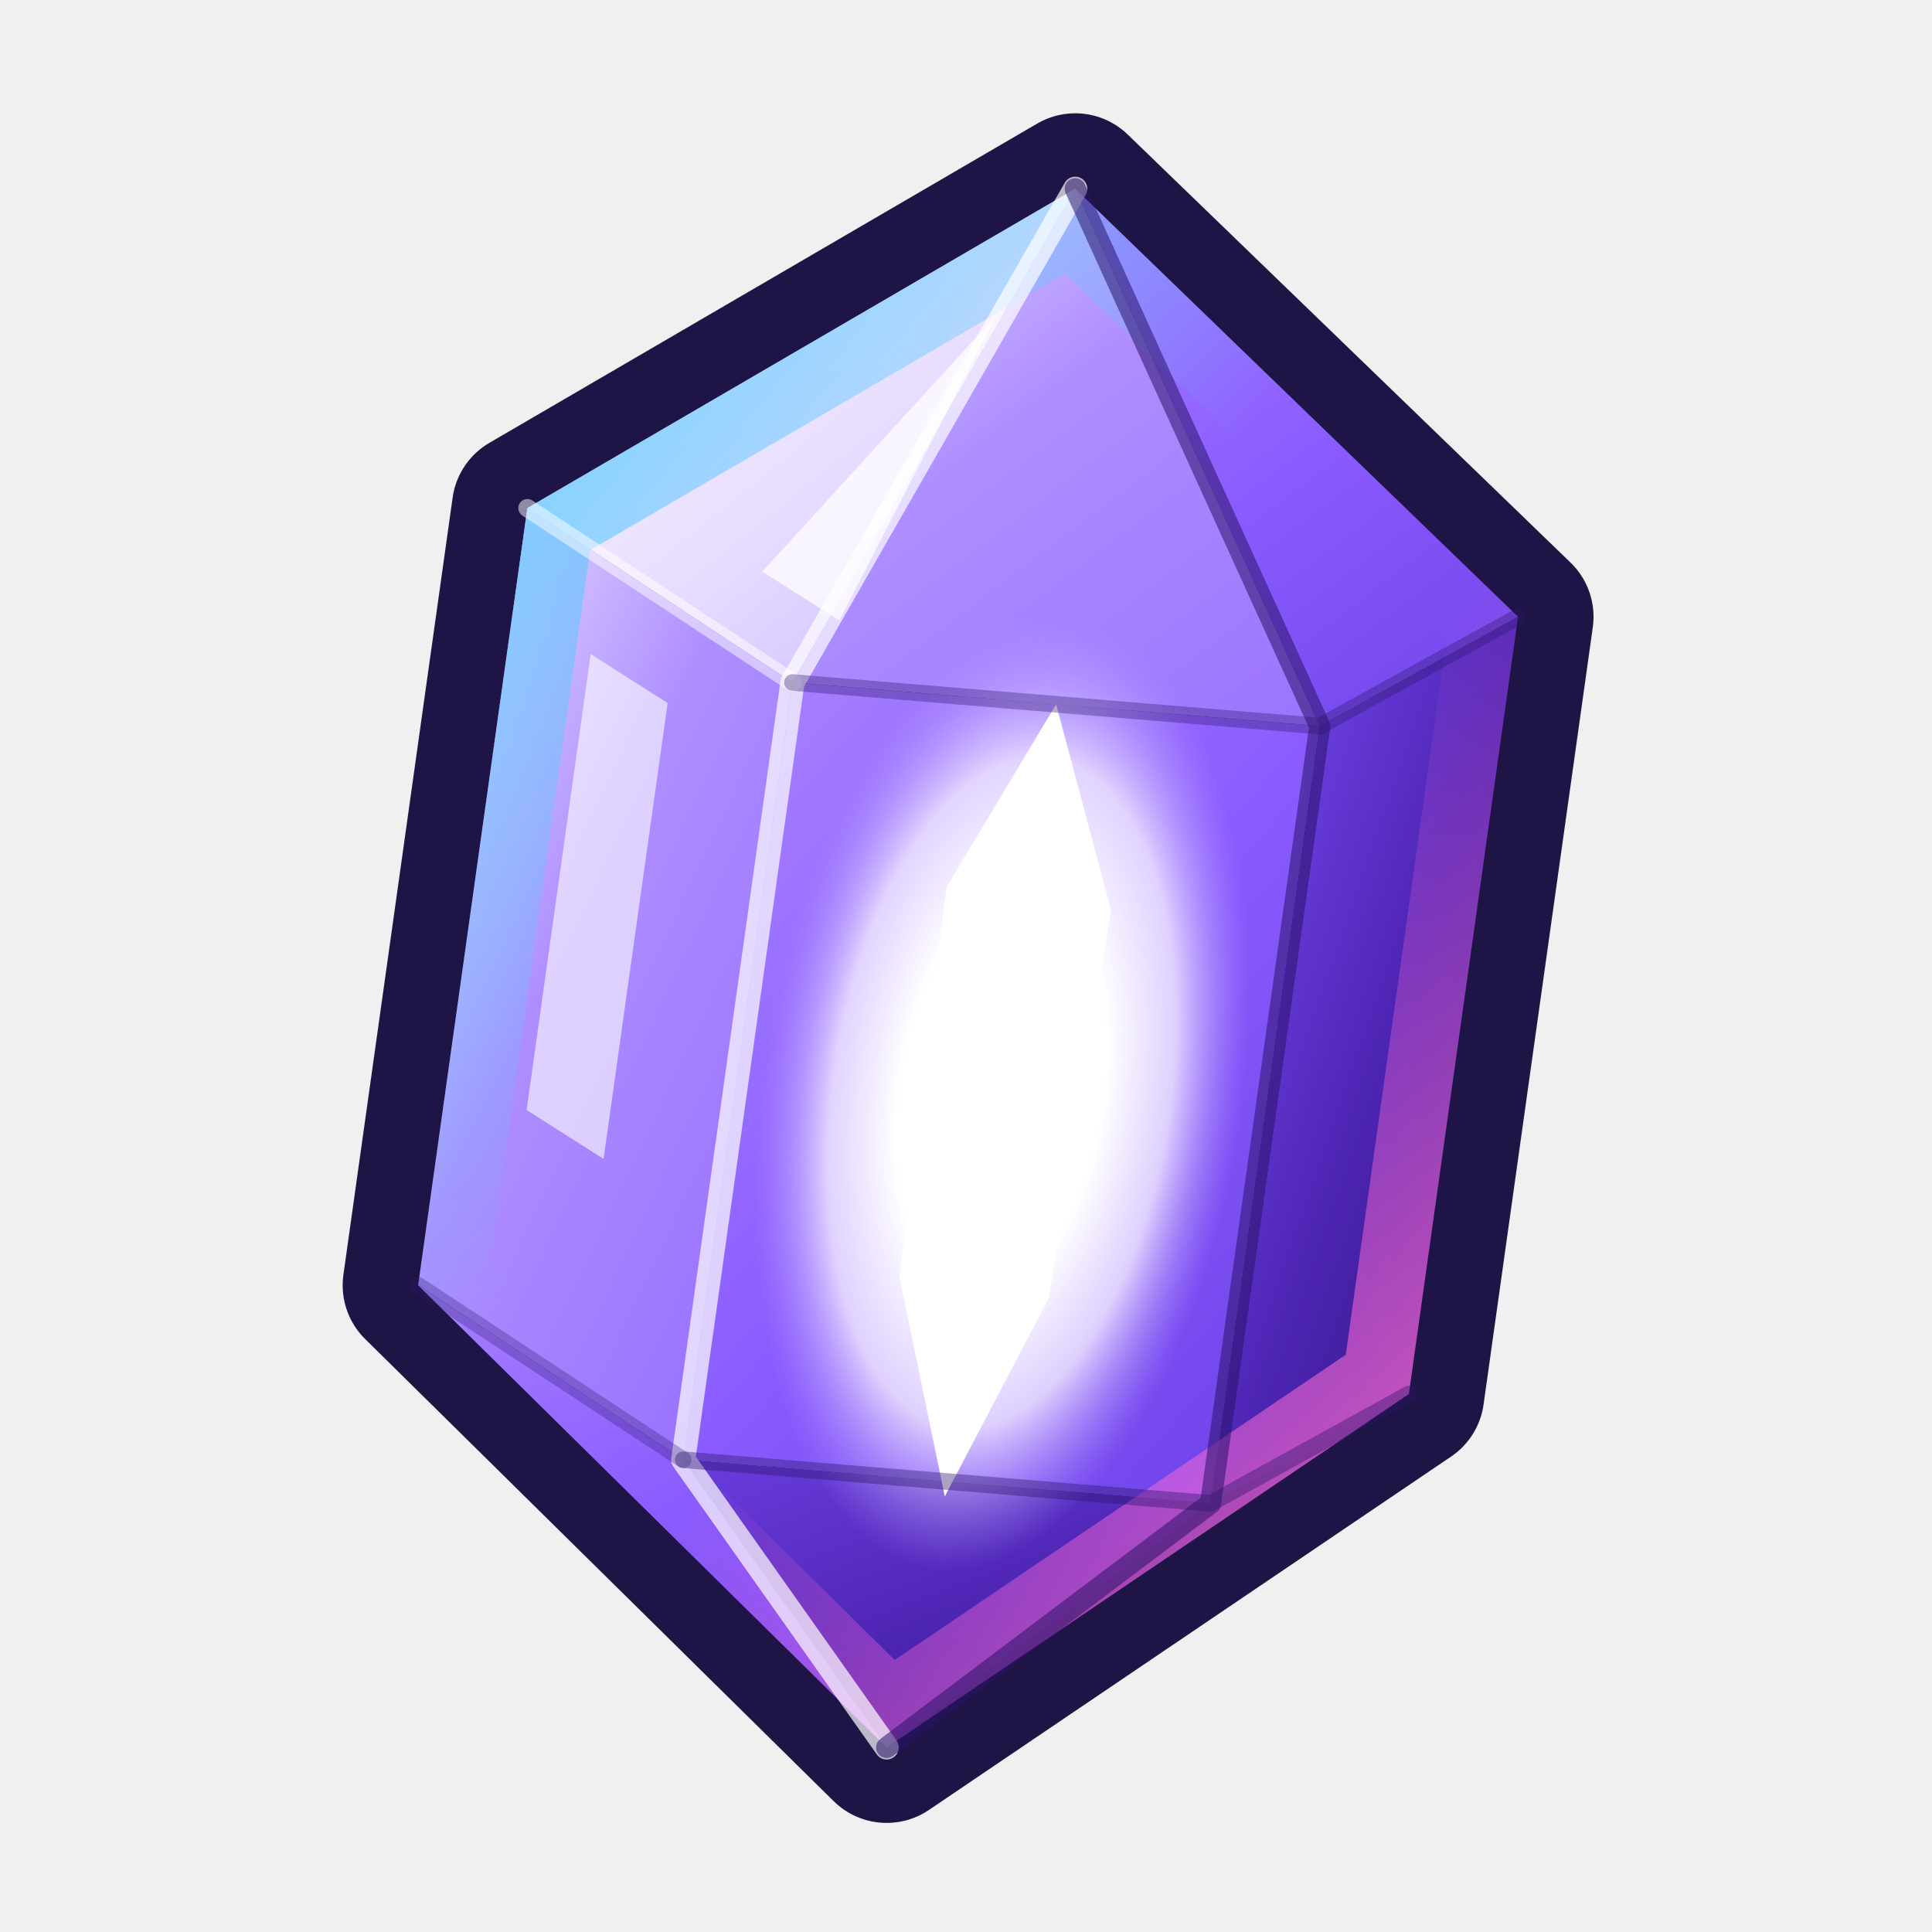
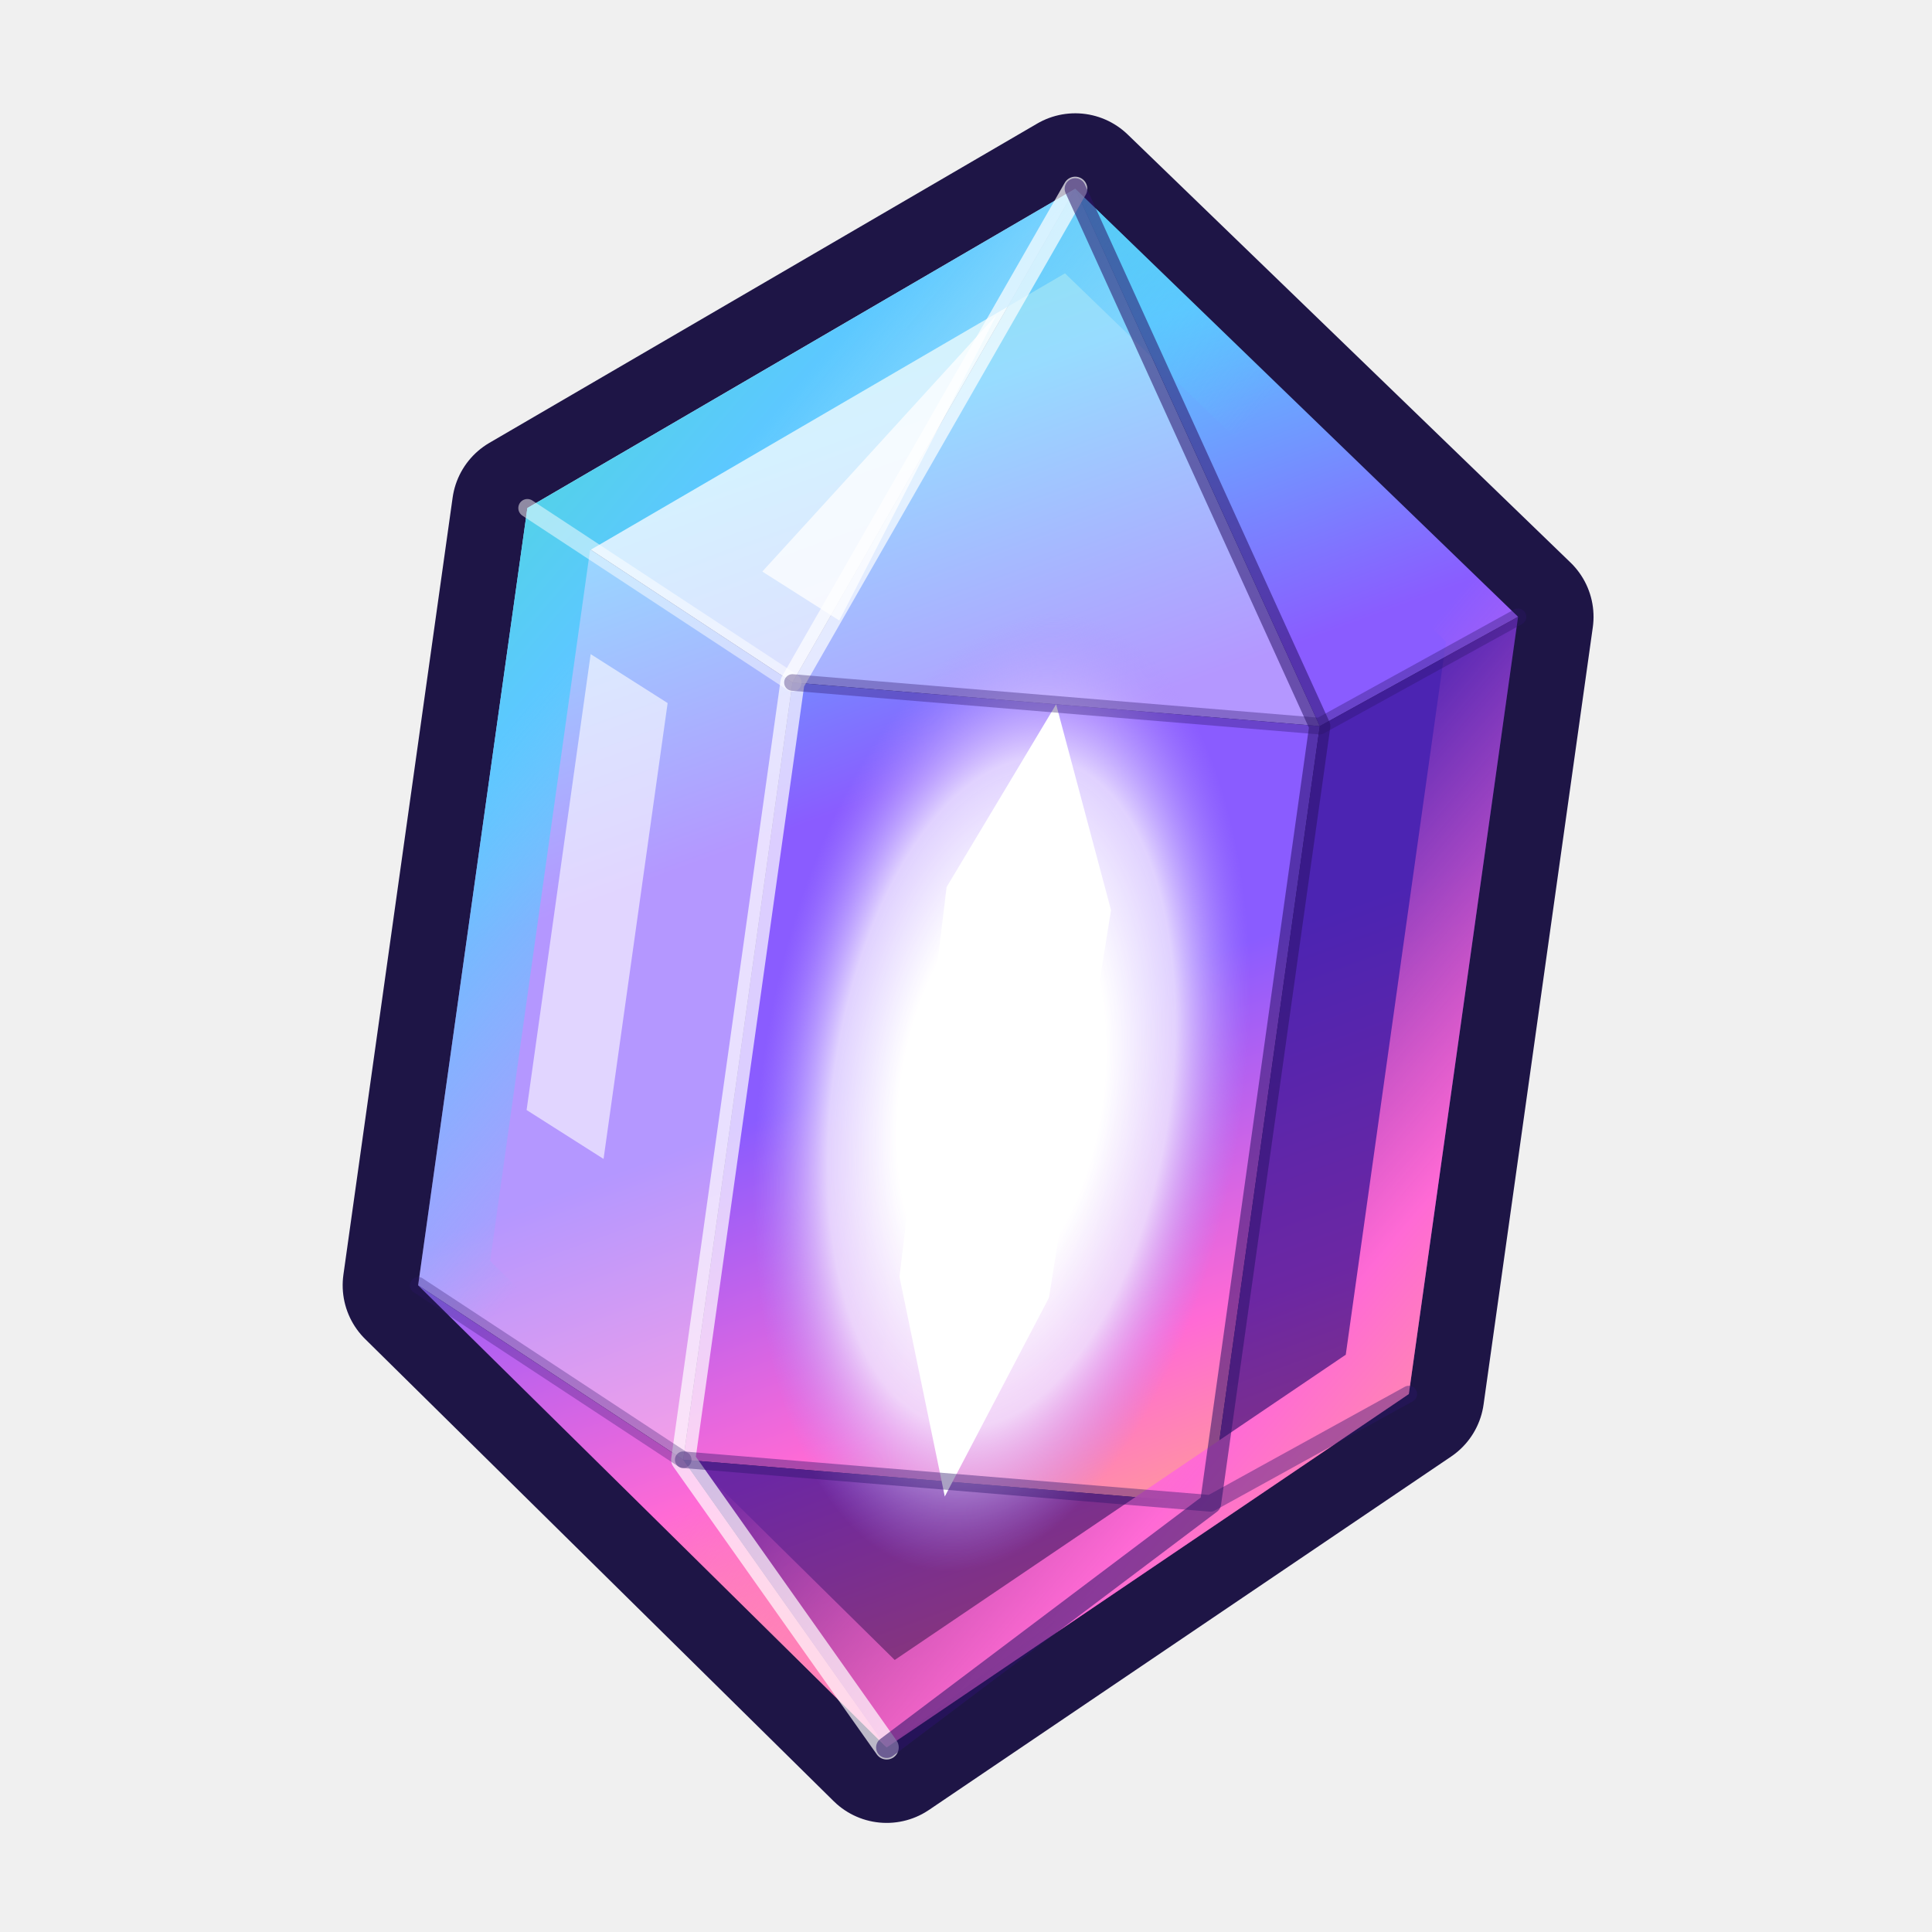
<svg xmlns="http://www.w3.org/2000/svg" width="128" height="128" viewBox="0 0 128 128">
  <defs>
-     <linearGradient id="glint" x1="0" y1="0" x2="1" y2="1">
-       <stop offset="0" stop-color="#ffffff" />
-       <stop offset="0.6" stop-color="#e7dcff" />
-       <stop offset="1" stop-color="#c9b6ff" />
+     <linearGradient id="glint" gradientUnits="userSpaceOnUse" x1="38" y1="14" x2="86" y2="104">
+       <stop offset="0" stop-color="#cff7f1" />
+       <stop offset="0.2" stop-color="#d5f1ff" />
+       <stop offset="0.43" stop-color="#e1d5ff" />
+       <stop offset="0.6" stop-color="#e1d5ff" />
+       <stop offset="0.82" stop-color="#ffd8f4" />
+       <stop offset="1" stop-color="#ffebdc" />
    </linearGradient>
-     <linearGradient id="lit" x1="0" y1="0" x2="1" y2="1">
-       <stop offset="0" stop-color="#ddd0ff" />
-       <stop offset="0.4" stop-color="#ae8eff" />
-       <stop offset="1" stop-color="#9a72ff" />
+     <linearGradient id="lit" gradientUnits="userSpaceOnUse" x1="38" y1="14" x2="86" y2="104">
+       <stop offset="0" stop-color="#89ebdc" />
+       <stop offset="0.2" stop-color="#97dcff" />
+       <stop offset="0.43" stop-color="#b497ff" />
+       <stop offset="0.6" stop-color="#b497ff" />
+       <stop offset="0.82" stop-color="#ffa0e4" />
+       <stop offset="1" stop-color="#ffceaa" />
    </linearGradient>
-     <linearGradient id="body" x1="0" y1="0" x2="1" y2="1">
-       <stop offset="0" stop-color="#a680ff" />
-       <stop offset="0.5" stop-color="#8a5cff" />
-       <stop offset="1" stop-color="#6f43e8" />
+     <linearGradient id="body" gradientUnits="userSpaceOnUse" x1="38" y1="14" x2="86" y2="104">
+       <stop offset="0" stop-color="#46e0c8" />
+       <stop offset="0.2" stop-color="#5cc8ff" />
+       <stop offset="0.43" stop-color="#8a5cff" />
+       <stop offset="0.6" stop-color="#8a5cff" />
+       <stop offset="0.82" stop-color="#ff6ad5" />
+       <stop offset="1" stop-color="#ffb37a" />
    </linearGradient>
-     <linearGradient id="shade" x1="0" y1="0" x2="1" y2="1">
-       <stop offset="0" stop-color="#6d40e2" />
-       <stop offset="0.55" stop-color="#4c24b2" />
-       <stop offset="1" stop-color="#371a86" />
+     <linearGradient id="shade" gradientUnits="userSpaceOnUse" x1="38" y1="14" x2="86" y2="104">
+       <stop offset="0" stop-color="#2d539f" />
+       <stop offset="0.2" stop-color="#3f39b2" />
+       <stop offset="0.43" stop-color="#4c24b2" />
+       <stop offset="0.6" stop-color="#4c24b2" />
+       <stop offset="0.82" stop-color="#6c27a3" />
+       <stop offset="1" stop-color="#8c3875" />
    </linearGradient>
-     <linearGradient id="dark" x1="0" y1="0" x2="1" y2="1">
-       <stop offset="0" stop-color="#4c24b2" />
-       <stop offset="1" stop-color="#2a1368" />
+     <linearGradient id="dark" gradientUnits="userSpaceOnUse" x1="38" y1="14" x2="86" y2="104">
+       <stop offset="0" stop-color="#26367b" />
+       <stop offset="0.2" stop-color="#302786" />
+       <stop offset="0.43" stop-color="#381b86" />
+       <stop offset="0.6" stop-color="#381b86" />
+       <stop offset="0.82" stop-color="#4a1c7e" />
+       <stop offset="1" stop-color="#5d2663" />
    </linearGradient>
    <linearGradient id="prism" x1="0" y1="0" x2="1" y2="1">
-       <stop offset="0" stop-color="#5cc8ff" />
+       <stop offset="0" stop-color="#46e0c8" />
+       <stop offset="0.2" stop-color="#5cc8ff" />
      <stop offset="0.42" stop-color="#5cc8ff" stop-opacity="0" />
      <stop offset="0.58" stop-color="#ff6ad5" stop-opacity="0" />
-       <stop offset="1" stop-color="#ff6ad5" />
+       <stop offset="0.8" stop-color="#ff6ad5" />
+       <stop offset="1" stop-color="#ffb37a" />
    </linearGradient>
    <radialGradient id="core">
      <stop offset="0" stop-color="#ffffff" />
      <stop offset="0.42" stop-color="#ffffff" />
      <stop offset="0.7" stop-color="#efe6ff" stop-opacity="0.85" />
      <stop offset="1" stop-color="#ae8eff" stop-opacity="0" />
    </radialGradient>
    <clipPath id="cut">
      <polygon points="64,12 97,36 97,88 66,116 31,90 31,38" fill="#000" />
    </clipPath>
  </defs>
  <g transform="rotate(8 64 64)">
    <polygon points="64,12 97,36 97,88 66,116 31,90 31,38" fill="#1e1546" stroke="#1e1546" stroke-width="10" stroke-linejoin="round" />
    <polygon points="64,12 31,38 50,47" fill="url(#glint)" />
    <polygon points="64,12 50,47 85,45" fill="url(#lit)" />
    <polygon points="64,12 85,45 97,36" fill="url(#body)" />
    <polygon points="31,38 50,47 50,99 31,90" fill="url(#lit)" />
    <polygon points="50,47 85,45 85,97 50,99" fill="url(#body)" />
    <polygon points="85,45 97,36 97,88 85,97" fill="url(#shade)" />
    <polygon points="31,90 50,99 66,116" fill="url(#body)" />
    <polygon points="50,99 85,97 66,116" fill="url(#shade)" />
    <polygon points="85,97 97,88 66,116" fill="url(#dark)" />
    <ellipse cx="67.5" cy="72" rx="16" ry="32" fill="url(#core)" />
    <polygon points="67.5,46 73,59 72.5,85 67.5,99 62.5,85 62,59" fill="#ffffff" />
    <polygon points="64,12 97,36 97,88 66,116 31,90 31,38" fill="none" stroke="url(#prism)" stroke-width="9" stroke-linejoin="round" clip-path="url(#cut)" />
    <polyline points="64,12 50,47 50,99 66,116" fill="none" stroke="#ffffff" stroke-width="1.6" stroke-linecap="round" stroke-linejoin="round" opacity=".7" />
    <polyline points="64,12 85,45 85,97 66,116" fill="none" stroke="#2a1368" stroke-width="1.4" stroke-linecap="round" stroke-linejoin="round" opacity=".55" />
    <polyline points="31,38 50,47" fill="none" stroke="#ffffff" stroke-width="1.2" stroke-linecap="round" stroke-linejoin="round" opacity=".5" />
    <polyline points="50,47 85,45 97,36" fill="none" stroke="#2a1368" stroke-width="1.1" stroke-linecap="round" stroke-linejoin="round" opacity=".35" />
    <polyline points="31,90 50,99" fill="none" stroke="#2a1368" stroke-width="1.1" stroke-linecap="round" stroke-linejoin="round" opacity=".3" />
    <polyline points="50,99 85,97 97,88" fill="none" stroke="#2a1368" stroke-width="1.1" stroke-linecap="round" stroke-linejoin="round" opacity=".4" />
    <polygon points="36.5,47 42,49.5 42,80 36.5,77.5" fill="#ffffff" opacity=".6" />
    <polygon points="60,21 47,40 52.5,42.5" fill="#ffffff" opacity=".75" />
  </g>
</svg>
